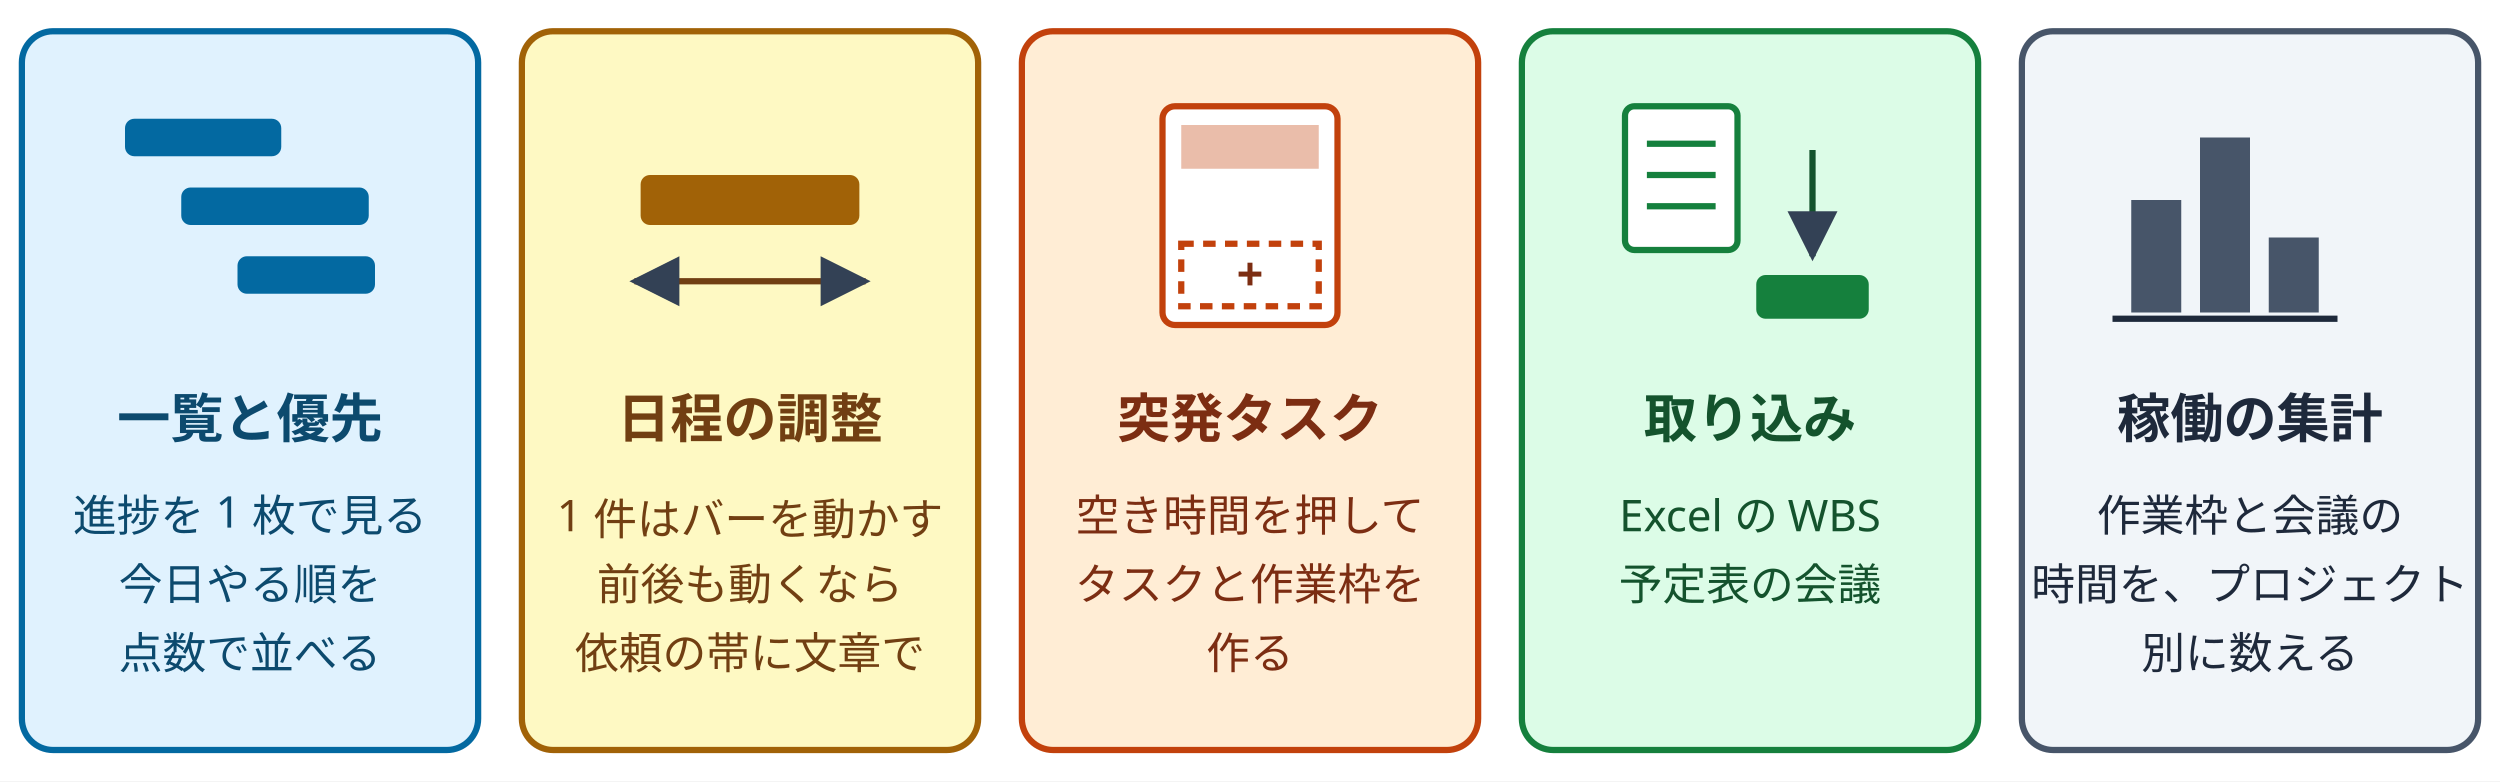
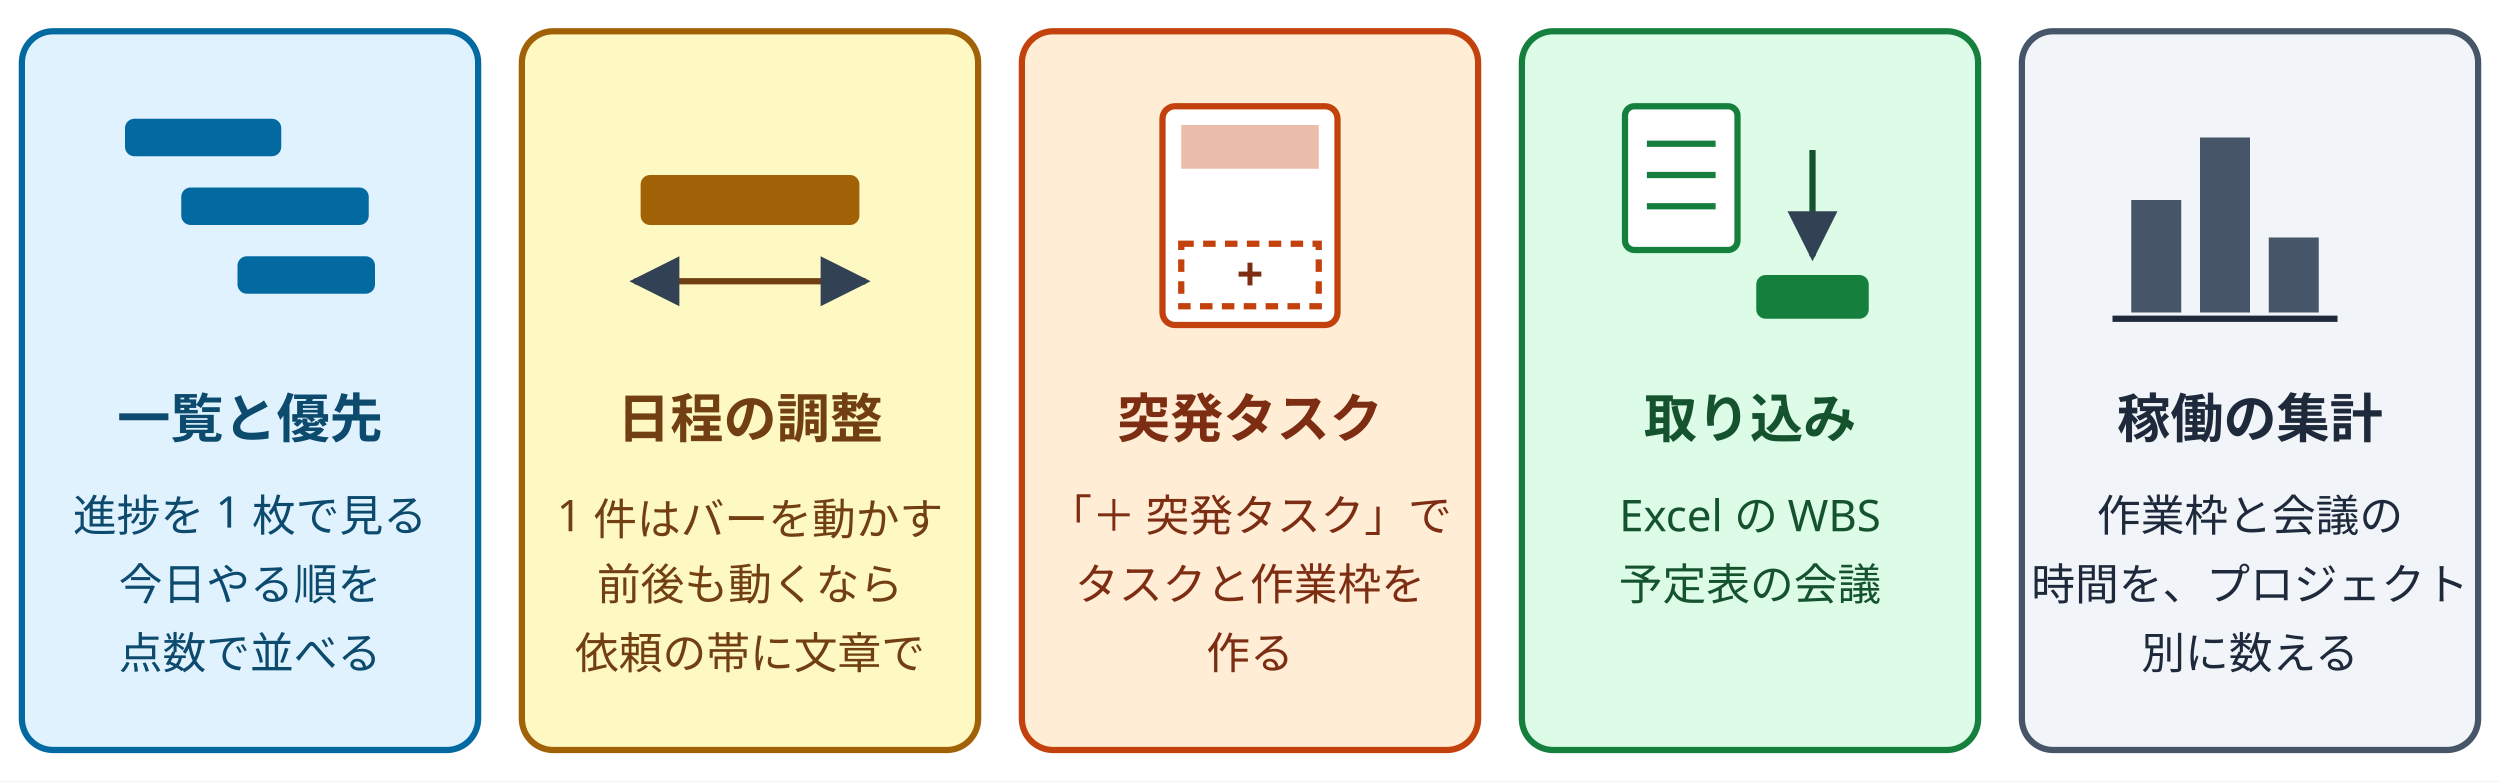
<svg xmlns="http://www.w3.org/2000/svg" viewBox="0 0 800 250" font-family="'Yu Gothic','Meiryo','Hiragino Sans',sans-serif" role="img" aria-labelledby="t d">
  <defs>
    <marker id="a" viewBox="0 0 10 10" refX="9" refY="5" markerWidth="8" markerHeight="8" orient="auto-start-reverse">
      <path d="M0,0 L10,5 L0,10 z" fill="#334155" />
    </marker>
  </defs>
  <rect width="800" height="250" fill="#ffffff" />
  <rect x="7" y="10" width="146" height="230" rx="10" fill="#e0f2fe" stroke="#0369a1" stroke-width="2" />
  <rect x="40" y="38" width="50" height="12" rx="3" fill="#0369a1" />
  <rect x="58" y="60" width="60" height="12" rx="3" fill="#0369a1" />
  <rect x="76" y="82" width="44" height="12" rx="3" fill="#0369a1" />
  <text x="80" y="140" text-anchor="middle" font-size="17" font-weight="bold" fill="#0c4a6e">一覧と優先</text>
  <text x="80" y="170" text-anchor="middle" font-size="14" fill="#0c4a6e">進捗を 1 枚で見る</text>
  <text x="80" y="192" text-anchor="middle" font-size="14" fill="#0c4a6e">今日やる順を</text>
  <text x="80" y="214" text-anchor="middle" font-size="14" fill="#0c4a6e">点数で並べる</text>
  <rect x="167" y="10" width="146" height="230" rx="10" fill="#fef9c3" stroke="#a16207" stroke-width="2" />
  <rect x="205" y="56" width="70" height="16" rx="3" fill="#a16207" />
  <line x1="203" y1="90" x2="277" y2="90" stroke="#713f12" stroke-width="2" marker-start="url(#a)" marker-end="url(#a)" />
  <text x="240" y="140" text-anchor="middle" font-size="17" font-weight="bold" fill="#713f12">日程の調整</text>
  <text x="240" y="170" text-anchor="middle" font-size="14" fill="#713f12">1 件はバーを動かす</text>
  <text x="240" y="192" text-anchor="middle" font-size="14" fill="#713f12">前後も動くなら</text>
  <text x="240" y="214" text-anchor="middle" font-size="14" fill="#713f12">依頼の帯に文章で</text>
  <rect x="327" y="10" width="146" height="230" rx="10" fill="#ffedd5" stroke="#c2410c" stroke-width="2" />
  <rect x="372" y="34" width="56" height="70" rx="4" fill="#ffffff" stroke="#c2410c" stroke-width="2" />
  <rect x="378" y="40" width="44" height="14" fill="#c2410c" opacity="0.35" />
  <rect x="378" y="78" width="44" height="20" fill="#ffffff" stroke="#c2410c" stroke-width="2" stroke-dasharray="4 3" />
  <text x="400" y="93" text-anchor="middle" font-size="15" font-weight="bold" fill="#7c2d12">+</text>
  <text x="400" y="140" text-anchor="middle" font-size="17" font-weight="bold" fill="#7c2d12">突発タスク</text>
-   <text x="400" y="170" text-anchor="middle" font-size="14" fill="#7c2d12">空き時間を押して</text>
+   <text x="400" y="170" text-anchor="middle" font-size="14" fill="#7c2d12">「＋ 突発タスク」で</text>
  <text x="400" y="192" text-anchor="middle" font-size="14" fill="#7c2d12">タスクと作業枠を</text>
  <text x="400" y="214" text-anchor="middle" font-size="14" fill="#7c2d12">作る</text>
  <rect x="487" y="10" width="146" height="230" rx="10" fill="#dcfce7" stroke="#15803d" stroke-width="2" />
  <rect x="520" y="34" width="36" height="46" rx="3" fill="#ffffff" stroke="#15803d" stroke-width="2" />
  <line x1="527" y1="46" x2="549" y2="46" stroke="#15803d" stroke-width="2" />
  <line x1="527" y1="56" x2="549" y2="56" stroke="#15803d" stroke-width="2" />
  <line x1="527" y1="66" x2="549" y2="66" stroke="#15803d" stroke-width="2" />
  <line x1="580" y1="48" x2="580" y2="82" stroke="#14532d" stroke-width="2" marker-end="url(#a)" />
  <rect x="562" y="88" width="36" height="14" rx="3" fill="#15803d" />
  <text x="560" y="140" text-anchor="middle" font-size="17" font-weight="bold" fill="#14532d">取り込み</text>
  <text x="560" y="170" text-anchor="middle" font-size="14" fill="#14532d">Excel の WBS</text>
  <text x="560" y="192" text-anchor="middle" font-size="14" fill="#14532d">予定表の会議</text>
  <rect x="647" y="10" width="146" height="230" rx="10" fill="#f1f5f9" stroke="#475569" stroke-width="2" />
  <rect x="682" y="64" width="16" height="36" fill="#475569" />
  <rect x="704" y="44" width="16" height="56" fill="#475569" />
  <rect x="726" y="76" width="16" height="24" fill="#475569" />
  <line x1="676" y1="102" x2="748" y2="102" stroke="#1e293b" stroke-width="2" />
  <text x="720" y="140" text-anchor="middle" font-size="17" font-weight="bold" fill="#1e293b">稼働の集計</text>
  <text x="720" y="170" text-anchor="middle" font-size="14" fill="#1e293b">作業枠と会議の</text>
  <text x="720" y="192" text-anchor="middle" font-size="14" fill="#1e293b">時間を、プロジェクト</text>
  <text x="720" y="214" text-anchor="middle" font-size="14" fill="#1e293b">別に数える</text>
</svg>
